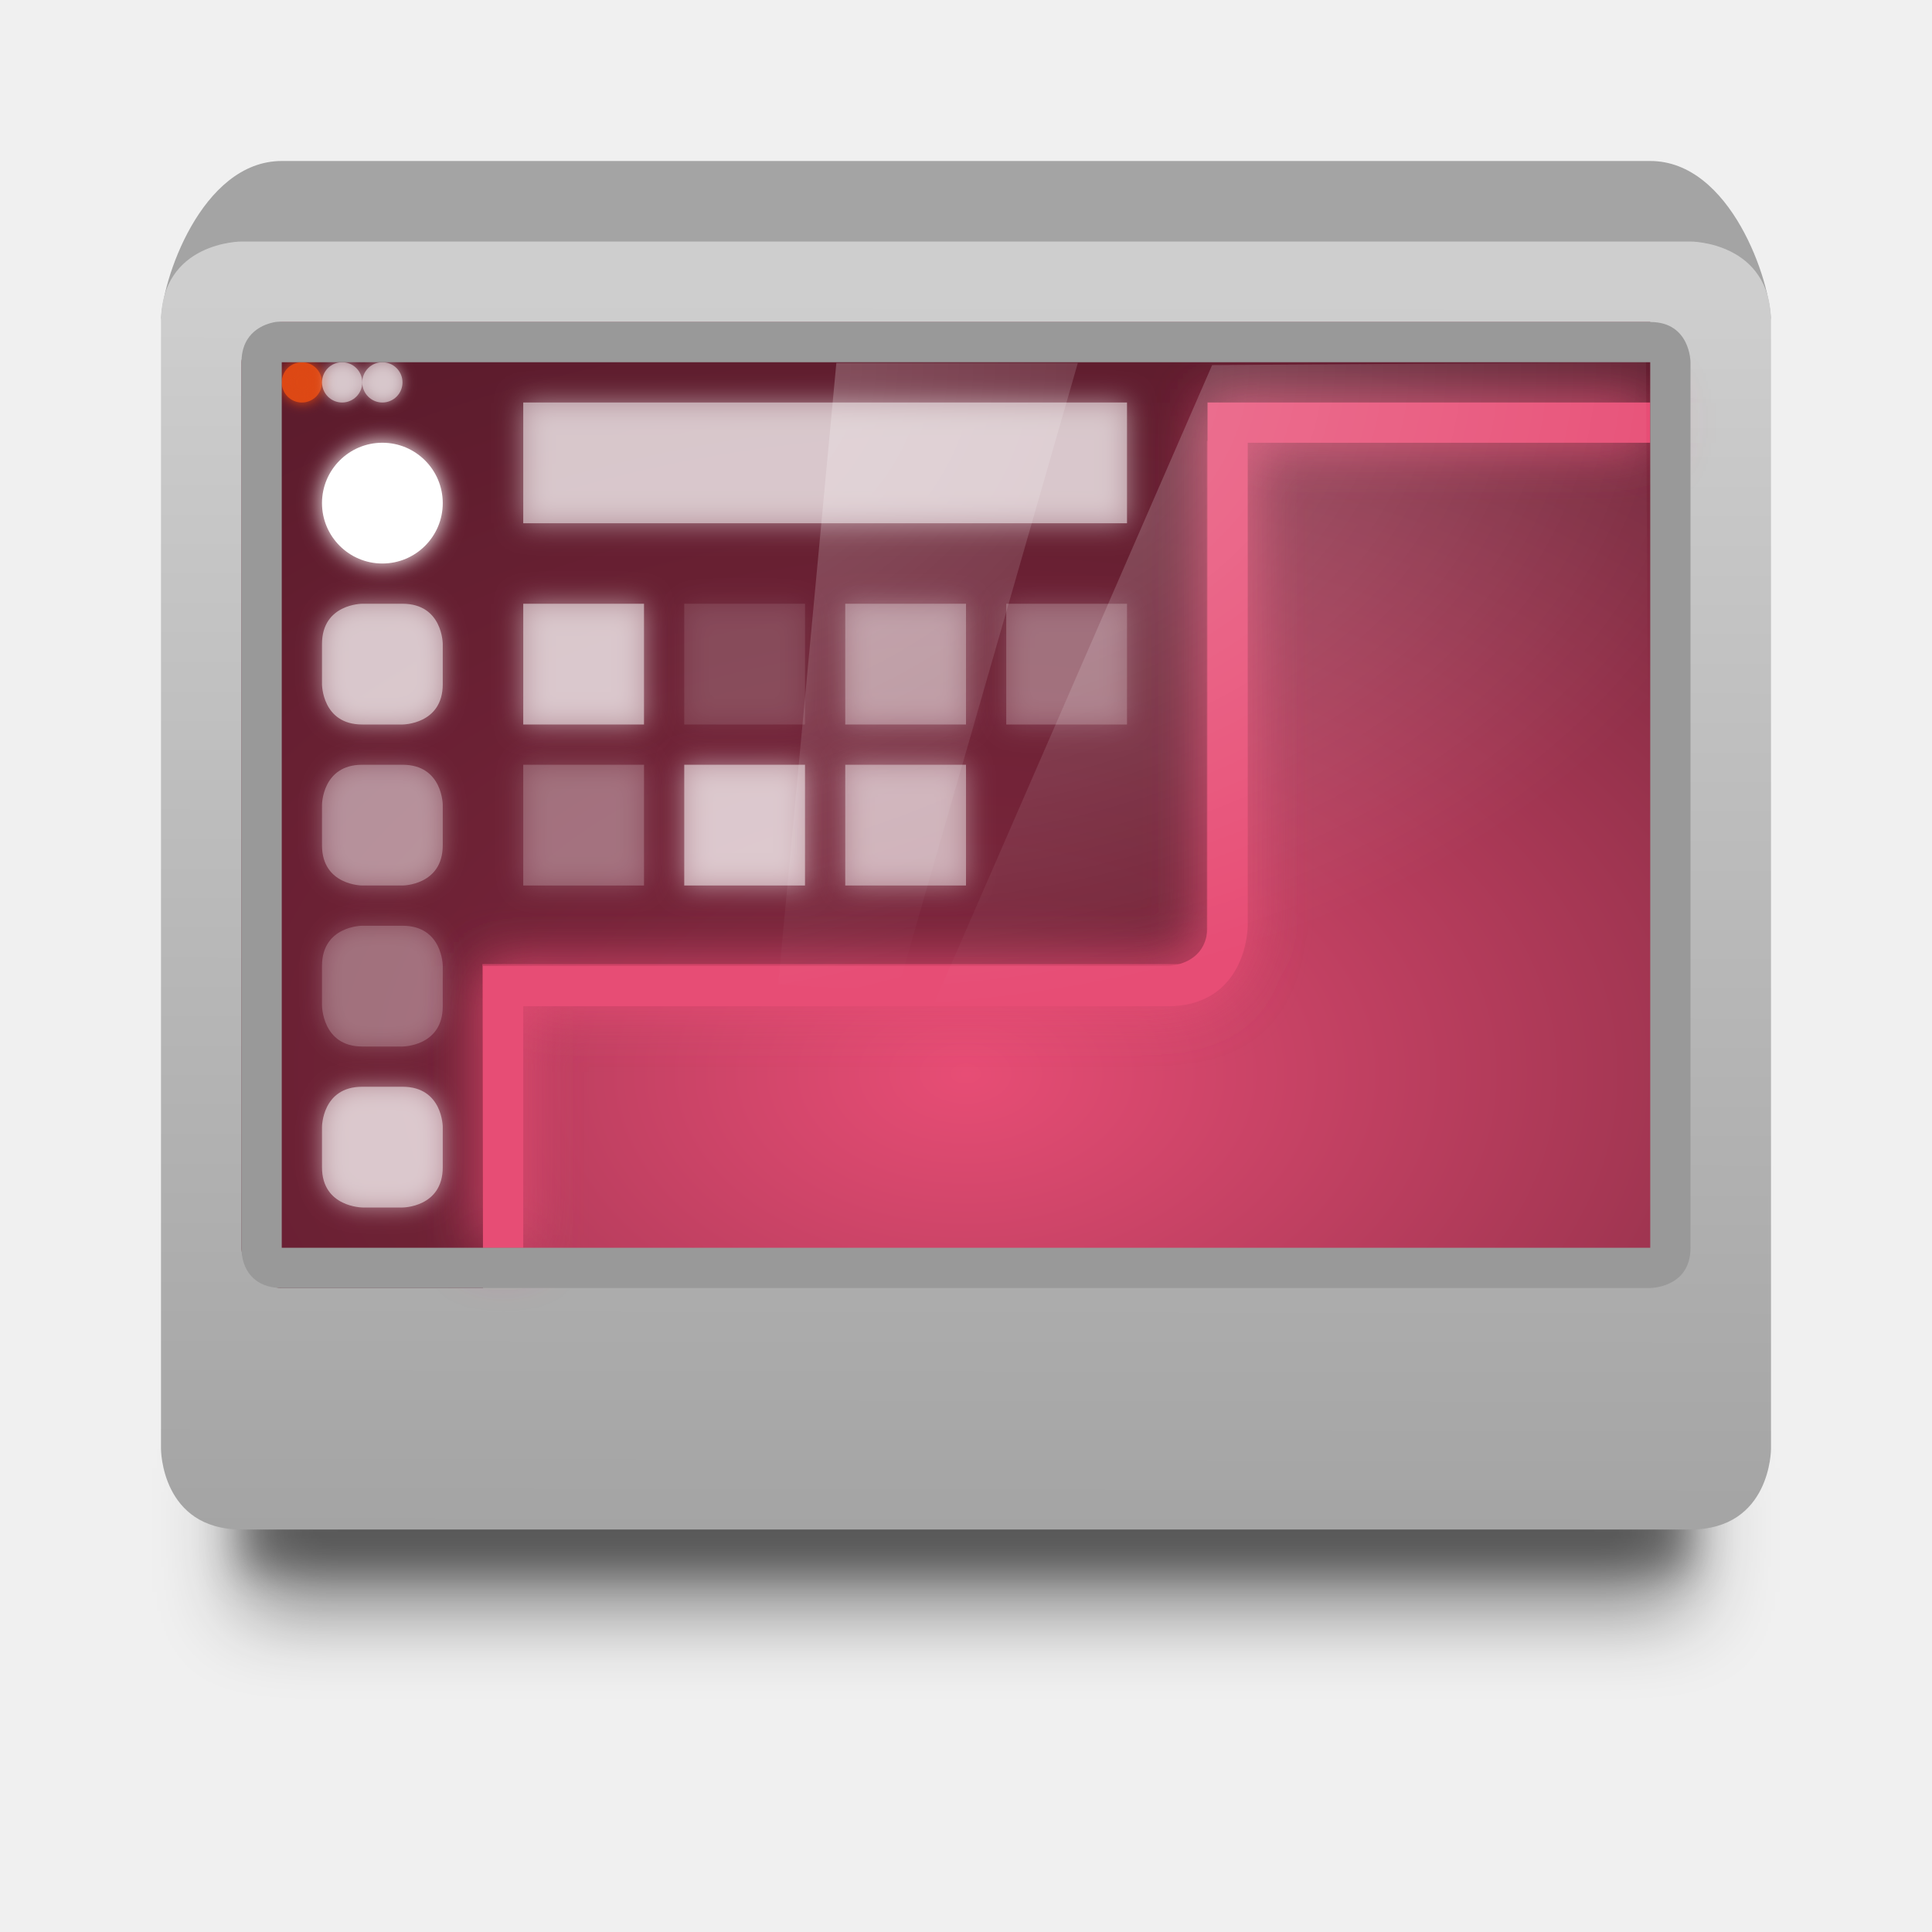
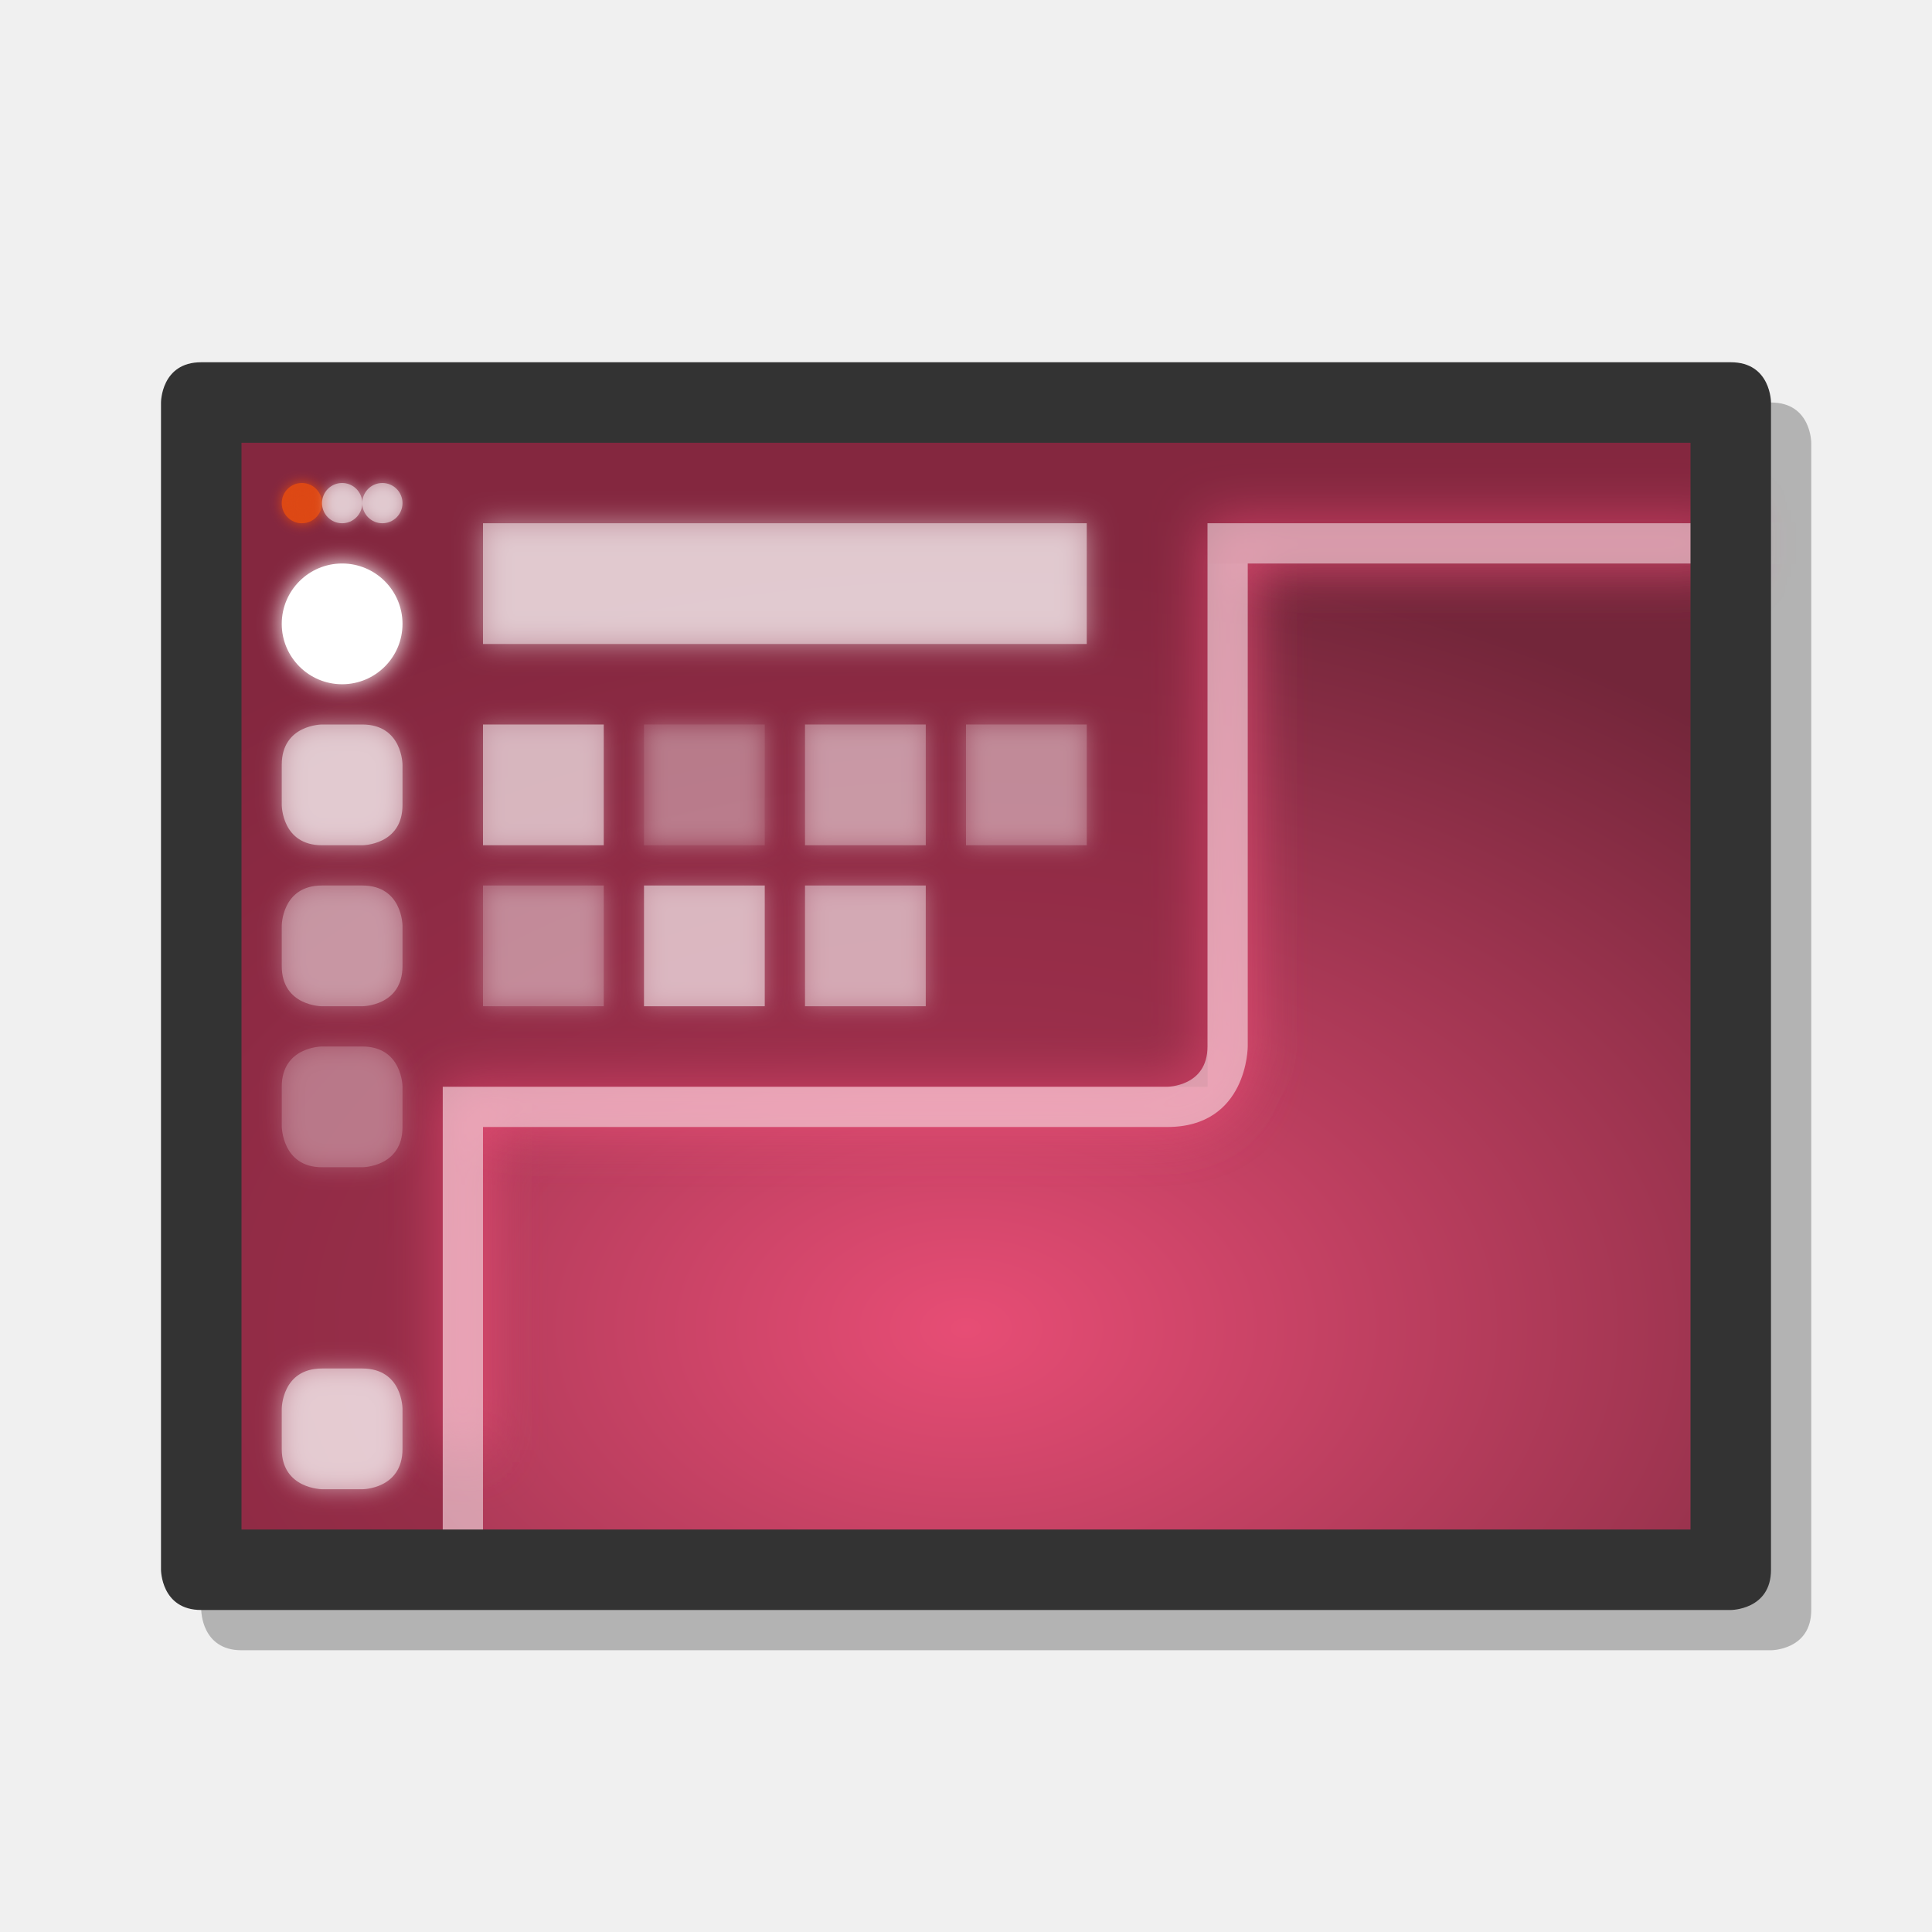
<svg xmlns="http://www.w3.org/2000/svg" xmlns:xlink="http://www.w3.org/1999/xlink" width="48" height="48" id="svg2985" version="1.1">
  <defs id="defs2987">
    <linearGradient id="linearGradient4195">
      <stop id="stop4197" offset="0" style="stop-color:#df5e28;stop-opacity:0.941;" />
      <stop id="stop4199" offset="1" style="stop-color:#1a1716;stop-opacity:0.941" />
    </linearGradient>
    <linearGradient id="linearGradient10954">
      <stop style="stop-color:#909090;stop-opacity:1;" offset="0" id="stop10956" />
      <stop style="stop-color:#cecece;stop-opacity:1" offset="1" id="stop10958" />
    </linearGradient>
    <linearGradient id="linearGradient10938">
      <stop style="stop-color:#dadada;stop-opacity:1" offset="0" id="stop10940" />
      <stop style="stop-color:#f6f6f5;stop-opacity:1" offset="1" id="stop10942" />
    </linearGradient>
    <linearGradient id="linearGradient11438">
      <stop style="stop-color:#babdb6;stop-opacity:1;" offset="0" id="stop11440" />
      <stop style="stop-color:#4a4d46;stop-opacity:1" offset="1" id="stop11442" />
    </linearGradient>
    <linearGradient id="linearGradient10966">
      <stop style="stop-color:#ffffff;stop-opacity:1;" offset="0" id="stop10968" />
      <stop style="stop-color:#f0f0f0;stop-opacity:1" offset="1" id="stop10970" />
    </linearGradient>
    <linearGradient id="linearGradient11473">
-       <stop style="stop-color:#e74d75;stop-opacity:1;" offset="0" id="stop11475" />
-       <stop id="stop5517" offset="1" style="stop-color:#73263a;stop-opacity:1;" />
+       <stop style="stop-color:#3877c4;stop-opacity:1;" offset="0" id="stop11475" />
+       <stop id="stop7562" offset="1" style="stop-color:#1c3b62;stop-opacity:1;" />
    </linearGradient>
    <linearGradient id="linearGradient4788">
      <stop id="stop4790" offset="0" style="stop-color:#ffffff;stop-opacity:1;" />
      <stop id="stop4792" offset="1" style="stop-color:#ffffff;stop-opacity:0;" />
    </linearGradient>
    <radialGradient xlink:href="#linearGradient12771" id="radialGradient12777" cx="144.167" cy="129.174" fx="144.167" fy="129.174" r="97.906" gradientTransform="matrix(1.16579,-0.05054328,0.0329754,0.746793,-28.16094,39.99441)" gradientUnits="userSpaceOnUse" />
    <linearGradient id="linearGradient12771">
      <stop style="stop-color:#ffffff;stop-opacity:1;" offset="0" id="stop12773" />
      <stop style="stop-color:#ffffff;stop-opacity:0;" offset="1" id="stop12775" />
    </linearGradient>
    <radialGradient xlink:href="#linearGradient12771" id="radialGradient3521" cx="144.167" cy="129.174" fx="144.167" fy="129.174" r="97.906" gradientTransform="matrix(1.16579,-0.05054328,0.0329754,0.746793,-28.16094,39.99441)" gradientUnits="userSpaceOnUse" />
    <radialGradient xlink:href="#linearGradient12771" id="radialGradient3529" cx="144.167" cy="129.174" fx="144.167" fy="129.174" r="97.906" gradientTransform="matrix(1.16579,-0.05054328,0.0329754,0.746793,-28.16094,39.99441)" gradientUnits="userSpaceOnUse" />
    <radialGradient xlink:href="#linearGradient12771" id="radialGradient3537" cx="144.167" cy="129.174" fx="144.167" fy="129.174" r="97.906" gradientTransform="matrix(1.16579,-0.05054328,0.0329754,0.746793,-28.16094,39.99441)" gradientUnits="userSpaceOnUse" />
    <radialGradient xlink:href="#linearGradient12771" id="radialGradient3545" cx="144.167" cy="129.174" fx="144.167" fy="129.174" r="97.906" gradientTransform="matrix(1.16579,-0.05054328,0.0329754,0.746793,-28.16094,39.99441)" gradientUnits="userSpaceOnUse" />
    <radialGradient xlink:href="#linearGradient12771" id="radialGradient3553" cx="144.167" cy="129.174" fx="144.167" fy="129.174" r="97.906" gradientTransform="matrix(1.16579,-0.05054328,0.0329754,0.746793,-28.16094,39.99441)" gradientUnits="userSpaceOnUse" />
    <radialGradient xlink:href="#linearGradient12771" id="radialGradient3561" cx="144.167" cy="129.174" fx="144.167" fy="129.174" r="97.906" gradientTransform="matrix(1.16579,-0.05054328,0.0329754,0.746793,-28.16094,39.99441)" gradientUnits="userSpaceOnUse" />
    <radialGradient xlink:href="#linearGradient12771" id="radialGradient3569" cx="144.167" cy="129.174" fx="144.167" fy="129.174" r="97.906" gradientTransform="matrix(1.16579,-0.05054328,0.0329754,0.746793,-28.16094,39.99441)" gradientUnits="userSpaceOnUse" />
    <radialGradient xlink:href="#linearGradient12771" id="radialGradient3577" cx="144.167" cy="129.174" fx="144.167" fy="129.174" r="97.906" gradientTransform="matrix(1.16579,-0.05054328,0.0329754,0.746793,-28.16094,39.99441)" gradientUnits="userSpaceOnUse" />
    <radialGradient xlink:href="#linearGradient12771" id="radialGradient3585" cx="144.167" cy="129.174" fx="144.167" fy="129.174" r="97.906" gradientTransform="matrix(1.16579,-0.05054328,0.0329754,0.746793,-28.16094,39.99441)" gradientUnits="userSpaceOnUse" />
    <radialGradient xlink:href="#linearGradient12771" id="radialGradient3593" cx="144.167" cy="129.174" fx="144.167" fy="129.174" r="97.906" gradientTransform="matrix(1.16579,-0.05054328,0.0329754,0.746793,-28.16094,39.99441)" gradientUnits="userSpaceOnUse" />
    <radialGradient xlink:href="#linearGradient12771" id="radialGradient3601" cx="144.167" cy="129.174" fx="144.167" fy="129.174" r="97.906" gradientTransform="matrix(1.16579,-0.05054328,0.0329754,0.746793,-28.16094,39.99441)" gradientUnits="userSpaceOnUse" />
    <radialGradient r="97.906" fy="129.174" fx="144.167" cy="129.174" cx="144.167" gradientTransform="matrix(1.16579,-0.05054328,0.0329754,0.746793,-28.16094,39.99441)" gradientUnits="userSpaceOnUse" id="radialGradient3665" xlink:href="#linearGradient12771" />
    <radialGradient xlink:href="#linearGradient10966" id="radialGradient3348" gradientUnits="userSpaceOnUse" gradientTransform="matrix(0.1709132,2.3948575e-4,-1.885288e-4,0.1345469,-0.8241495,18.42583)" cx="149.565" cy="258.761" fx="149.565" fy="258.761" r="116.231" />
    <linearGradient xlink:href="#linearGradient10938" id="linearGradient3355" gradientUnits="userSpaceOnUse" gradientTransform="matrix(0.1760192,0,0,0.1798063,-1.587065,12.33736)" x1="134.833" y1="68.529" x2="171.903" y2="206.876" />
    <linearGradient xlink:href="#linearGradient11438" id="linearGradient3357" gradientUnits="userSpaceOnUse" x1="184.951" y1="149.21" x2="185.071" y2="236.397" gradientTransform="matrix(0.1798054,0,0,0.1798054,-0.6386018,10.85333)" />
    <radialGradient xlink:href="#linearGradient12771" id="radialGradient3387" gradientUnits="userSpaceOnUse" gradientTransform="matrix(1.16579,-0.05054328,0.0329754,0.746793,-28.16094,39.99441)" cx="144.167" cy="129.174" fx="144.167" fy="129.174" r="97.906" />
    <radialGradient xlink:href="#linearGradient4788" id="radialGradient3404" gradientUnits="userSpaceOnUse" gradientTransform="matrix(-1.824376,0.00876531,-0.00620867,-1.307801,609.5291,98.0673)" cx="326.021" cy="58" fx="326.021" fy="58" r="12.5" />
    <radialGradient xlink:href="#linearGradient4788" id="radialGradient3407" gradientUnits="userSpaceOnUse" gradientTransform="matrix(-1.888202,0.00857771,-0.00642588,-1.279811,636.8603,96.52335)" cx="326.021" cy="58" fx="326.021" fy="58" r="12.5" />
    <radialGradient xlink:href="#linearGradient11473" id="radialGradient4014" gradientUnits="userSpaceOnUse" gradientTransform="matrix(0.2708409,0,0,0.1777665,-16.45829,8.840227)" cx="149.565" cy="190.137" fx="149.565" fy="190.137" r="108.515" />
+     <radialGradient xlink:href="#linearGradient11473" id="radialGradient4017" gradientUnits="userSpaceOnUse" gradientTransform="matrix(0.2785812,3.9175803e-4,-2.5360296e-4,0.1816378,-17.6272,7.97491)" cx="149.565" cy="190.137" fx="149.565" fy="190.137" r="108.515" />
    <linearGradient xlink:href="#linearGradient10954" id="linearGradient4020" gradientUnits="userSpaceOnUse" gradientTransform="matrix(0.1696838,2.3939518e-4,-2.3776336e-4,0.1708486,-1.344677,13.52782)" x1="141.315" y1="237.286" x2="141.315" y2="57.029" />
    <radialGradient xlink:href="#linearGradient4195-5" id="radialGradient3889" gradientUnits="userSpaceOnUse" gradientTransform="matrix(0.2031251,-0.08812329,0.1236326,0.3357866,-42.38554,-18.85971)" cx="189.702" cy="230.104" fx="189.702" fy="230.104" r="108.515" />
    <linearGradient id="linearGradient4195-5">
      <stop id="stop4197-5" offset="0" style="stop-color:#ff5200;stop-opacity:1;" />
      <stop id="stop4199-9" offset="1" style="stop-color:#1a1716;stop-opacity:0.941" />
    </linearGradient>
-     <filter id="filter3866">
-       <feGaussianBlur stdDeviation="0.688" id="feGaussianBlur3868" />
-     </filter>
-     <filter color-interpolation-filters="sRGB" id="filter4015" x="-0.36" width="1.72" y="-0.36" height="1.72">
-       <feGaussianBlur stdDeviation="0.75" id="feGaussianBlur4017" />
-     </filter>
-     <filter color-interpolation-filters="sRGB" id="filter4025" x="-0.36" width="1.72" y="-0.36" height="1.72">
-       <feGaussianBlur stdDeviation="0.75" id="feGaussianBlur4027" />
-     </filter>
-     <filter color-interpolation-filters="sRGB" id="filter4035" x="-0.36" width="1.72" y="-0.36" height="1.72">
-       <feGaussianBlur stdDeviation="0.75" id="feGaussianBlur4037" />
-     </filter>
-     <filter id="filter4054" x="-0.27" width="1.54" y="-0.27" height="1.54">
-       <feGaussianBlur stdDeviation="0.338" id="feGaussianBlur4056" />
-     </filter>
-     <filter id="filter4058" x="-0.27" width="1.54" y="-0.27" height="1.54">
-       <feGaussianBlur stdDeviation="0.338" id="feGaussianBlur4060" />
-     </filter>
-     <filter id="filter4062" x="-0.27" width="1.54" y="-0.27" height="1.54">
-       <feGaussianBlur stdDeviation="0.338" id="feGaussianBlur4064" />
-     </filter>
-     <filter id="filter4066" x="-0.27" width="1.54" y="-0.27" height="1.54">
-       <feGaussianBlur stdDeviation="0.338" id="feGaussianBlur4068" />
-     </filter>
-     <filter id="filter4070" x="-0.27" width="1.54" y="-0.27" height="1.54">
-       <feGaussianBlur stdDeviation="0.338" id="feGaussianBlur4072" />
-     </filter>
-     <filter id="filter4074" x="-0.27" width="1.54" y="-0.27" height="1.54">
-       <feGaussianBlur stdDeviation="0.338" id="feGaussianBlur4076" />
-     </filter>
-     <filter id="filter4078" x="-0.27" width="1.54" y="-0.27" height="1.54">
-       <feGaussianBlur stdDeviation="0.338" id="feGaussianBlur4080" />
-     </filter>
-     <filter id="filter4082" x="-0.054" width="1.108" y="-0.27" height="1.54">
-       <feGaussianBlur stdDeviation="0.338" id="feGaussianBlur4084" />
-     </filter>
-     <filter id="filter4096" x="-0.22" width="1.44" y="-0.22" height="1.44">
-       <feGaussianBlur stdDeviation="0.183" id="feGaussianBlur4098" />
-     </filter>
-     <filter id="filter4100" x="-0.22" width="1.44" y="-0.22" height="1.44">
-       <feGaussianBlur stdDeviation="0.275" id="feGaussianBlur4102" />
-     </filter>
-     <filter id="filter4104" x="-0.22" width="1.44" y="-0.22" height="1.44">
-       <feGaussianBlur stdDeviation="0.275" id="feGaussianBlur4106" />
-     </filter>
-     <filter id="filter4108" x="-0.22" width="1.44" y="-0.22" height="1.44">
-       <feGaussianBlur stdDeviation="0.275" id="feGaussianBlur4110" />
-     </filter>
-     <filter id="filter4112" x="-0.22" width="1.44" y="-0.22" height="1.44">
-       <feGaussianBlur stdDeviation="0.275" id="feGaussianBlur4114" />
-     </filter>
-     <filter color-interpolation-filters="sRGB" id="filter6306" x="-0.067" width="1.133" y="-0.6" height="2.2">
-       <feGaussianBlur stdDeviation="1" id="feGaussianBlur6308" />
-     </filter>
-     <filter color-interpolation-filters="sRGB" id="filter6294" x="-0.032" width="1.063" y="-0.57" height="2.14">
-       <feGaussianBlur stdDeviation="0.475" id="feGaussianBlur6296" />
-     </filter>
-     <linearGradient xlink:href="#linearGradient10954-4" id="linearGradient4020-4" gradientUnits="userSpaceOnUse" gradientTransform="matrix(0.1696838,2.3939518e-4,-2.3776336e-4,0.1708486,-1.344677,13.52782)" x1="141.315" y1="237.286" x2="141.315" y2="57.029" />
+     <radialGradient r="108.515" fy="230.104" fx="189.702" cy="230.104" cx="189.702" gradientTransform="matrix(0.2031251,-0.08812329,0.1236326,0.3357866,-42.94693,-18.04641)" gradientUnits="userSpaceOnUse" id="radialGradient3099" xlink:href="#linearGradient4195-5" />
+     <linearGradient xlink:href="#linearGradient10954-4" id="linearGradient4020-4" gradientUnits="userSpaceOnUse" gradientTransform="matrix(0.1696838,2.3939518e-4,-2.3776336e-4,0.1708486,-4.944677,-6.472182)" x1="141.315" y1="237.286" x2="141.315" y2="57.029" />
    <linearGradient id="linearGradient10954-4">
      <stop style="stop-color:#a4a4a4;stop-opacity:1;" offset="0" id="stop10956-8" />
      <stop style="stop-color:#cecece;stop-opacity:1" offset="1" id="stop10958-8" />
    </linearGradient>
+     <linearGradient xlink:href="#linearGradient10954-4" id="linearGradient6521" gradientUnits="userSpaceOnUse" gradientTransform="matrix(0.1696838,2.3939518e-4,-2.3776336e-4,0.1708486,-1.344678,13.52782)" x1="141.315" y1="237.286" x2="141.315" y2="57.029" />
+     <radialGradient xlink:href="#linearGradient11473" id="radialGradient3843" gradientUnits="userSpaceOnUse" gradientTransform="matrix(0.2708409,0,0,0.1777665,-16.10474,8.839727)" cx="149.565" cy="190.137" fx="149.565" fy="190.137" r="108.515" />
+     <radialGradient xlink:href="#linearGradient11473" id="radialGradient3848" gradientUnits="userSpaceOnUse" gradientTransform="matrix(0.2708409,0,0,0.1777665,-16.45829,8.840227)" cx="149.565" cy="190.137" fx="149.565" fy="190.137" r="108.515" />
+     <radialGradient xlink:href="#linearGradient11473" id="radialGradient3865" gradientUnits="userSpaceOnUse" gradientTransform="matrix(0.2708409,0,0,0.1777665,-16.45829,8.840227)" cx="149.565" cy="190.137" fx="149.565" fy="190.137" r="108.515" />
+     <radialGradient xlink:href="#linearGradient11473" id="radialGradient3910" gradientUnits="userSpaceOnUse" gradientTransform="matrix(0.2708409,0,0,0.1777665,-16.45275,12.84022)" cx="149.565" cy="190.137" fx="149.565" fy="190.137" r="108.515" />
+     <radialGradient xlink:href="#linearGradient11473-9" id="radialGradient4014-8" gradientUnits="userSpaceOnUse" gradientTransform="matrix(0.2708409,0,0,0.1777665,-16.45829,8.840227)" cx="149.565" cy="190.137" fx="149.565" fy="190.137" r="108.515" />
+     <linearGradient id="linearGradient11473-9">
+       <stop style="stop-color:#a026c4;stop-opacity:1;" offset="0" id="stop11475-1" />
+       <stop id="stop8072" offset="1" style="stop-color:#501362;stop-opacity:1;" />
+     </linearGradient>
+     <linearGradient id="linearGradient4195-0">
+       <stop id="stop4197-7" offset="0" style="stop-color:#ff7400;stop-opacity:1;" />
+       <stop style="stop-color:#7f3a00;stop-opacity:1;" offset="1" id="stop3847" />
+     </linearGradient>
+     <filter color-interpolation-filters="sRGB" id="filter4112" x="-0.22" width="1.44" y="-0.22" height="1.44">
+       <feGaussianBlur stdDeviation="0.275" id="feGaussianBlur4114" />
+     </filter>
+     <filter color-interpolation-filters="sRGB" id="filter4108" x="-0.22" width="1.44" y="-0.22" height="1.44">
+       <feGaussianBlur stdDeviation="0.275" id="feGaussianBlur4110" />
+     </filter>
+     <filter color-interpolation-filters="sRGB" id="filter4104" x="-0.22" width="1.44" y="-0.22" height="1.44">
+       <feGaussianBlur stdDeviation="0.275" id="feGaussianBlur4106" />
+     </filter>
+     <filter color-interpolation-filters="sRGB" id="filter4100" x="-0.22" width="1.44" y="-0.22" height="1.44">
+       <feGaussianBlur stdDeviation="0.275" id="feGaussianBlur4102" />
+     </filter>
+     <filter color-interpolation-filters="sRGB" id="filter4096" x="-0.22" width="1.44" y="-0.22" height="1.44">
+       <feGaussianBlur stdDeviation="0.183" id="feGaussianBlur4098" />
+     </filter>
+     <filter color-interpolation-filters="sRGB" id="filter4082" x="-0.054" width="1.108" y="-0.27" height="1.54">
+       <feGaussianBlur stdDeviation="0.338" id="feGaussianBlur4084" />
+     </filter>
+     <filter color-interpolation-filters="sRGB" id="filter4025-0" x="-0.36" width="1.72" y="-0.36" height="1.72">
+       <feGaussianBlur stdDeviation="0.75" id="feGaussianBlur4027-9" />
+     </filter>
+     <filter color-interpolation-filters="sRGB" id="filter4035-9" x="-0.36" width="1.72" y="-0.36" height="1.72">
+       <feGaussianBlur stdDeviation="0.75" id="feGaussianBlur4037-0" />
+     </filter>
+     <filter color-interpolation-filters="sRGB" id="filter4015-3" x="-0.36" width="1.72" y="-0.36" height="1.72">
+       <feGaussianBlur stdDeviation="0.75" id="feGaussianBlur4017-6" />
+     </filter>
+     <radialGradient xlink:href="#linearGradient11473-1" id="radialGradient4014-6" gradientUnits="userSpaceOnUse" gradientTransform="matrix(0.2708409,0,0,0.1777665,-16.45829,8.840227)" cx="149.565" cy="190.137" fx="149.565" fy="190.137" r="108.515" />
+     <linearGradient id="linearGradient11473-1">
+       <stop style="stop-color:#e74d75;stop-opacity:1;" offset="0" id="stop11475-16" />
+       <stop id="stop5517" offset="1" style="stop-color:#73263a;stop-opacity:1;" />
+     </linearGradient>
+     <radialGradient r="108.515" fy="207.488" fx="149.292" cy="207.488" cx="149.292" gradientTransform="matrix(0.2708409,0,0,0.1777665,-16.36514,13.08163)" gradientUnits="userSpaceOnUse" id="radialGradient3218" xlink:href="#linearGradient11473-1" />
+     <filter id="filter4050" x="-0.22" width="1.44" y="-0.22" height="1.44">
+       <feGaussianBlur stdDeviation="0.275" id="feGaussianBlur4052" />
+     </filter>
+     <filter id="filter4055" x="-0.22" width="1.44" y="-0.22" height="1.44">
+       <feGaussianBlur stdDeviation="0.275" id="feGaussianBlur4057" />
+     </filter>
+     <filter id="filter4059" x="-0.22" width="1.44" y="-0.22" height="1.44">
+       <feGaussianBlur stdDeviation="0.275" id="feGaussianBlur4061" />
+     </filter>
+     <filter id="filter4063" x="-0.22" width="1.44" y="-0.22" height="1.44">
+       <feGaussianBlur stdDeviation="0.275" id="feGaussianBlur4065" />
+     </filter>
+     <filter id="filter4067" x="-0.22" width="1.44" y="-0.22" height="1.44">
+       <feGaussianBlur stdDeviation="0.275" id="feGaussianBlur4069" />
+     </filter>
+     <filter id="filter4071" x="-0.22" width="1.44" y="-0.22" height="1.44">
+       <feGaussianBlur stdDeviation="0.275" id="feGaussianBlur4073" />
+     </filter>
+     <filter id="filter4075" x="-0.22" width="1.44" y="-0.22" height="1.44">
+       <feGaussianBlur stdDeviation="0.275" id="feGaussianBlur4077" />
+     </filter>
+     <filter id="filter4081">
+       <feGaussianBlur stdDeviation="0.675" id="feGaussianBlur4083" />
+     </filter>
+     <radialGradient xlink:href="#linearGradient11473-1" id="radialGradient3476" gradientUnits="userSpaceOnUse" gradientTransform="matrix(0.2708409,0,0,0.1777665,-16.36514,13.08163)" cx="149.292" cy="207.488" fx="149.292" fy="207.488" r="108.515" />
+     <radialGradient xlink:href="#linearGradient11473-1" id="radialGradient3517" gradientUnits="userSpaceOnUse" gradientTransform="matrix(0.2708409,0,0,0.1777665,-16.36652,12.08164)" cx="149.292" cy="207.488" fx="149.292" fy="207.488" r="108.515" />
  </defs>
  <g id="layer1" transform="translate(0,-16)">
-     <rect ry="0" y="52" x="6" height="4" width="36" id="rect6310" style="opacity:0.45;fill:#000000;fill-opacity:1;fill-rule:nonzero;stroke:none;filter:url(#filter6306)" />
-     <rect ry="1" rx="0" y="53" x="6" height="2" width="36" id="rect6312" style="opacity:0.35;fill:#000000;fill-opacity:1;fill-rule:nonzero;stroke:none;filter:url(#filter6294)" />
-     <path style="fill:#a4a4a4;fill-opacity:1;stroke:none;display:inline;enable-background:new" d="m 41,20 c 2,0 3,3 3,4 0,-0.554 -1,-1 -1,-1 l -38,0 c 0,0 -1,0.446 -1,1 0,-1 1,-4 3,-4 z" id="path6314" />
-     <path id="path6316" d="m 6,22 c 0,0 -2,0 -2,2 l 0,28 c 0,0 0,2 2,2 l 36,0 c 2,0 2,-2 2,-2 l 0,-28 c 0,-2 -2,-2 -2,-2 z" style="color:#000000;fill:url(#linearGradient4020-4);fill-opacity:1;fill-rule:nonzero;stroke:none;stroke-width:2;marker:none;visibility:visible;display:inline;overflow:visible;enable-background:accumulate" />
-     <rect transform="matrix(0.999999,0.00141561,-0.00138697,0.999999,0,0)" ry="0.877" rx="0.872" y="24.489" x="6.565" height="22.953" width="34.971" id="rect10538" style="color:#000000;fill:url(#radialGradient4014);fill-opacity:1;fill-rule:nonzero;stroke:none;stroke-width:2;marker:none;visibility:visible;display:inline;overflow:visible;enable-background:accumulate" />
-     <path style="opacity:0.5;fill:#c4385c;fill-opacity:1;stroke:none" d="m 7,24 c -0.483,0 -1.013,0.762 -1,1 L 6,47 c 4.7e-6,0.477 0.517,1 1,1 L 9,48 12,48 12,40 30,40 30,26 41,26 41,24 9,24 z" id="rect3064" />
-     <path style="opacity:0.4;fill:#000000;fill-opacity:1;stroke:none" d="m 7,24 c -0.483,10e-7 -1.013,0.762 -1,1 l 0,22 c 0,0.477 0.517,1 1,1 L 12,48 l 0,0 -0.016,-8.047 18,0 0,-13 L 41,27 41,24 10,24 z" id="path3849" />
-     <path transform="translate(0,16)" id="path3864" d="m 30,10 0,13 c 0,1 -1,1 -1,1 l -17,0 0,1 0,6 1,0 0,-6 16,0 c 2,0 2,-2 2,-2 l 0,-12 10,0 0,-1 z" style="fill:#e74d75;fill-opacity:1;stroke:none;filter:url(#filter3866)" />
-     <path style="fill:#e74d75;fill-opacity:1;stroke:none" d="m 30,10 0,13 c 0,1 -1,1 -1,1 l -17,0 0,1 0,6 1,0 0,-6 16,0 c 2,0 2,-2 2,-2 l 0,-12 10,0 0,-1 z" id="path3059" transform="translate(0,16)" />
-     <rect style="fill:none;fill-opacity:1;stroke:none" id="rect4189" width="16.705" height="23.776" x="6.718" y="7.253" rx="0.872" ry="0.877" transform="translate(0,16)" />
-     <rect y="35" x="-20" height="3" width="3" id="rect4014" style="opacity:0.5;fill:#ffffff;fill-opacity:1;stroke:none" transform="scale(-1,1)" />
-     <rect y="31" x="13" height="3" width="3" id="rect3998" style="opacity:0.5;fill:#ffffff;fill-opacity:1;stroke:none" />
-     <rect y="35" x="-16" height="3" width="3" id="rect4016" style="opacity:0.2;fill:#ffffff;fill-opacity:1;stroke:none" transform="scale(-1,1)" />
-     <rect y="31" x="17" height="3" width="3" id="rect4002" style="opacity:0.1;fill:#ffffff;fill-opacity:1;stroke:none" />
-     <rect y="31" x="-28" height="3" width="3" id="rect4018" style="opacity:0.2;fill:#ffffff;fill-opacity:1;stroke:none" transform="scale(-1,1)" />
-     <rect y="31" x="21" height="3" width="3" id="rect4006" style="opacity:0.3;fill:#ffffff;fill-opacity:1;stroke:none" />
-     <rect y="35" x="-24" height="3" width="3" id="rect4023" style="opacity:0.4;fill:#ffffff;fill-opacity:1;stroke:none" transform="scale(-1,1)" />
-     <rect style="opacity:0.5;fill:#ffffff;fill-opacity:1;stroke:none" id="rect3954" width="15" height="3" x="13" y="26" />
-     <path style="fill:#ffffff;fill-opacity:1;stroke:none" id="path3956" d="m 5,20 c 0,0.552 -0.448,1 -1,1 -0.552,0 -1,-0.448 -1,-1 0,-0.552 0.448,-1 1,-1 0.552,0 1,0.448 1,1 z" transform="matrix(1.5,0,0,1.5,3.5,-1.5)" />
-     <path transform="matrix(0.2,0,0,0.2,-4,21.4)" d="M 60,20.5 C 60,21.881 58.881,23 57.5,23 56.119,23 55,21.881 55,20.5 55,19.119 56.119,18 57.5,18 c 1.381,0 2.5,1.119 2.5,2.5 z" id="path3979" style="fill:#dd4814;fill-opacity:1;stroke:none" />
-     <path style="fill:#ffffff;fill-opacity:1;stroke:none;filter:url(#filter4015);opacity:0.5" id="path4009" d="M 60,20.5 C 60,21.881 58.881,23 57.5,23 56.119,23 55,21.881 55,20.5 55,19.119 56.119,18 57.5,18 c 1.381,0 2.5,1.119 2.5,2.5 z" transform="matrix(0.2,0,0,0.2,-2.988738,21.4)" />
-     <path style="fill:#dd4814;fill-opacity:1;stroke:none;filter:url(#filter4035)" id="path4029" d="M 60,20.5 C 60,21.881 58.881,23 57.5,23 56.119,23 55,21.881 55,20.5 55,19.119 56.119,18 57.5,18 c 1.381,0 2.5,1.119 2.5,2.5 z" transform="matrix(0.2,0,0,0.2,-3.988738,21.4)" />
-     <path transform="matrix(0.2,0,0,0.2,-3,21.4)" d="M 60,20.5 C 60,21.881 58.881,23 57.5,23 56.119,23 55,21.881 55,20.5 55,19.119 56.119,18 57.5,18 c 1.381,0 2.5,1.119 2.5,2.5 z" id="path4005" style="fill:#ffffff;fill-opacity:1;stroke:none;opacity:0.5" />
-     <path transform="matrix(0.2,0,0,0.2,-1.988738,21.4)" d="M 60,20.5 C 60,21.881 58.881,23 57.5,23 56.119,23 55,21.881 55,20.5 55,19.119 56.119,18 57.5,18 c 1.381,0 2.5,1.119 2.5,2.5 z" id="path4019" style="fill:#ffffff;fill-opacity:1;stroke:none;filter:url(#filter4025);opacity:0.5" />
-     <path style="fill:#ffffff;fill-opacity:1;stroke:none;opacity:0.5" id="path4007" d="M 60,20.5 C 60,21.881 58.881,23 57.5,23 56.119,23 55,21.881 55,20.5 55,19.119 56.119,18 57.5,18 c 1.381,0 2.5,1.119 2.5,2.5 z" transform="matrix(0.2,0,0,0.2,-2,21.4)" />
-     <path style="opacity:0.5;fill:#ffffff;fill-opacity:1;stroke:none" d="m 8,32 c 0,-1 1,-1 1,-1 l 1,0 c 1,0 1,1 1,1 l 0,1 c 0,1 -1,1 -1,1 L 9,34 C 8,34 8,33 8,33 z" id="rect3922" />
-     <path style="opacity:0.3;fill:#ffffff;fill-opacity:1;stroke:none" d="m 9,35 1,0 c 1,0 1,1 1,1 l 0,1 c 0,1 -1,1 -1,1 l -1,0 c 0,0 -1,0 -1,-1 l 0,-1 c 0,0 0,-1 1,-1 z" id="rect3924" />
-     <path style="opacity:0.2;fill:#ffffff;fill-opacity:1;stroke:none" d="m 8,40 c 0,-1 1,-1 1,-1 l 1,0 c 1,0 1,1 1,1 l 0,1 c 0,1 -1,1 -1,1 L 9,42 C 8,42 8,40.975 8,40.975 z" id="rect3926" />
-     <path style="opacity:0.5;fill:#ffffff;fill-opacity:1;stroke:none" d="m 9,43 1,0 c 1,0 1,1 1,1 l 0,1 c 0,1 -1,1 -1,1 L 9.016,46 C 9.016,46 8,46 8,45 l 0,-1 c 0,0 0,-1 1,-1 z" id="rect3928" />
-     <path style="opacity:0.3;fill:url(#radialGradient3407);fill-opacity:1;stroke:none;display:inline;enable-background:new" d="M 30.115,25.071 40.895,25 41,45.909 21,46 z" id="path10590" />
-     <rect transform="scale(-1,1)" style="opacity:0.5;fill:#ffffff;fill-opacity:1;stroke:none;filter:url(#filter4054)" id="rect3237" width="3" height="3" x="-20" y="35" />
-     <rect style="opacity:0.5;fill:#ffffff;fill-opacity:1;stroke:none;filter:url(#filter4058)" id="rect3239" width="3" height="3" x="13" y="31" />
-     <rect transform="scale(-1,1)" style="opacity:0.2;fill:#ffffff;fill-opacity:1;stroke:none;filter:url(#filter4062)" id="rect3241" width="3" height="3" x="-16" y="35" />
-     <rect style="opacity:0.1;fill:#ffffff;fill-opacity:1;stroke:none;filter:url(#filter4066)" id="rect3243" width="3" height="3" x="17" y="31" />
-     <rect transform="scale(-1,1)" style="opacity:0.2;fill:#ffffff;fill-opacity:1;stroke:none;filter:url(#filter4070)" id="rect3245" width="3" height="3" x="-28" y="31" />
-     <rect style="opacity:0.3;fill:#ffffff;fill-opacity:1;stroke:none;filter:url(#filter4074)" id="rect3247" width="3" height="3" x="21" y="31" />
-     <rect transform="scale(-1,1)" style="opacity:0.4;fill:#ffffff;fill-opacity:1;stroke:none;filter:url(#filter4078)" id="rect3249" width="3" height="3" x="-24" y="35" />
-     <rect y="26" x="13" height="3" width="15" id="rect3251" style="opacity:0.5;fill:#ffffff;fill-opacity:1;stroke:none;filter:url(#filter4082)" />
-     <path transform="matrix(1.5,0,0,1.5,3.5,-1.5)" d="m 5,20 c 0,0.552 -0.448,1 -1,1 -0.552,0 -1,-0.448 -1,-1 0,-0.552 0.448,-1 1,-1 0.552,0 1,0.448 1,1 z" id="path4086" style="fill:#ffffff;fill-opacity:1;stroke:none;filter:url(#filter4096)" />
-     <path id="path4088" d="m 8,32 c 0,-1 1,-1 1,-1 l 1,0 c 1,0 1,1 1,1 l 0,1 c 0,1 -1,1 -1,1 L 9,34 C 8,34 8,33 8,33 z" style="opacity:0.5;fill:#ffffff;fill-opacity:1;stroke:none;filter:url(#filter4100)" />
-     <path id="path4090" d="m 9,35 1,0 c 1,0 1,1 1,1 l 0,1 c 0,1 -1,1 -1,1 l -1,0 c 0,0 -1,0 -1,-1 l 0,-1 c 0,0 0,-1 1,-1 z" style="opacity:0.3;fill:#ffffff;fill-opacity:1;stroke:none;filter:url(#filter4104)" />
-     <path id="path4092" d="m 8,40 c 0,-1 1,-1 1,-1 l 1,0 c 1,0 1,1 1,1 l 0,1 c 0,1 -1,1 -1,1 L 9,42 C 8,42 8,40.975 8,40.975 z" style="opacity:0.2;fill:#ffffff;fill-opacity:1;stroke:none;filter:url(#filter4108)" />
-     <path id="path4094" d="m 9,43 1,0 c 1,0 1,1 1,1 l 0,1 c 0,1 -1,1 -1,1 L 9.016,46 C 9.016,46 8,46 8,45 l 0,-1 c 0,0 0,-1 1,-1 z" style="opacity:0.5;fill:#ffffff;fill-opacity:1;stroke:none;filter:url(#filter4112)" />
-     <path id="path10592" d="m 20.779,25.016 6,0 -4.486,15.605 -2.96,-0.161 z" style="opacity:0.3;fill:url(#radialGradient3404);fill-opacity:1;stroke:none;display:inline;enable-background:new" />
-     <path id="path6318" d="m 6.844,24 c -0.281,0.047 -0.844,0.25 -0.844,1 l 0,22 c -7.77e-4,0.556 0.324,0.999 1,1 l 34,0 c 0,0 1,0 1,-1 l 0,-22 c 0,0 0,-1 -1,-1 l -34,0 c 0,0 -0.062,-0.016 -0.156,0 z m 0.156,1 34,0 0,22 -34,0 0,-22 z" style="color:#000000;fill:#999999;fill-opacity:1;fill-rule:nonzero;stroke:none;stroke-width:2;marker:none;visibility:visible;display:inline;overflow:visible;enable-background:accumulate" />
+     <path id="path4016" d="m 6,26 c -1,0 -1,1 -1,1 l 0,29 c 0,0 0,1 1,1 l 38,0 c 0,0 1,0 1,-1 l 0,-29 c 0,0 0,-1 -1,-1 z m 37,2 0,27 -36,0 0,-27 z" style="color:#000000;fill:#b3b3b3;fill-opacity:1;fill-rule:nonzero;stroke:none;stroke-width:10.116;marker:none;visibility:visible;display:inline;overflow:visible;enable-background:new" />
+     <rect transform="matrix(0.999999,0.00141561,-0.00138697,0.999999,0,0)" ry="0.877" rx="0.872" y="25.993" x="5.036" height="28.946" width="38.04" id="rect10538" style="color:#000000;fill:url(#radialGradient3517);fill-opacity:1;fill-rule:nonzero;stroke:none;stroke-width:2;marker:none;visibility:visible;display:inline;overflow:visible;enable-background:accumulate" />
+     <path style="opacity:0.4;fill:#000000;fill-opacity:1;stroke:none" d="m 5,55 6,0 0,-12 19,0 0,-13 13,0 0,-4 -38,0 z" id="path3849" />
+     <path id="path4079" d="m 30,29 0,13 c 0,1 -1,1 -1,1 l -18,0 0,1 0,8 1,0 0,-8 17,0 c 2,0 2,-2 2,-2 l 0,-12 12,0 0,-1 z" style="fill:#e74d75;fill-opacity:1;stroke:none;filter:url(#filter4081)" />
+     <path style="opacity:0.5;fill:#c4385c;fill-opacity:1;stroke:none" d="m 5,55 6,0 0,-12 19,0 0,-13 13,0 0,-4 -38,0 z" id="rect3064" />
+     <path style="opacity:0.5;fill:#ffffff;fill-opacity:1;stroke:none" d="m 30,29 0,13 c 0,1 -1,1 -1,1 l -18,0 0,1 0,11 1,0 0,-11 17,0 c 2,0 2,-2 2,-2 l 0,-12 12,0 0,-1 z" id="path3059" />
+     <rect style="fill:none;stroke:none" id="rect4189" width="16.705" height="23.776" x="6.805" y="26.495" rx="0.872" ry="0.877" />
+     <rect y="38" x="-19" height="3" width="3" id="rect4014" style="opacity:0.5;fill:#ffffff;fill-opacity:1;stroke:none" transform="scale(-1,1)" />
+     <rect y="34" x="12" height="3" width="3" id="rect3998" style="opacity:0.5;fill:#ffffff;fill-opacity:1;stroke:none" />
+     <rect y="38" x="-15" height="3" width="3" id="rect4016" style="opacity:0.2;fill:#ffffff;fill-opacity:1;stroke:none" transform="scale(-1,1)" />
+     <rect y="34" x="16" height="3" width="3" id="rect4002" style="opacity:0.1;fill:#ffffff;fill-opacity:1;stroke:none" />
+     <rect y="34" x="-27" height="3" width="3" id="rect4018" style="opacity:0.2;fill:#ffffff;fill-opacity:1;stroke:none" transform="scale(-1,1)" />
+     <rect y="34" x="20" height="3" width="3" id="rect4006" style="opacity:0.3;fill:#ffffff;fill-opacity:1;stroke:none" />
+     <rect y="38" x="-23" height="3" width="3" id="rect4023" style="opacity:0.4;fill:#ffffff;fill-opacity:1;stroke:none" transform="scale(-1,1)" />
+     <rect style="opacity:0.5;fill:#ffffff;fill-opacity:1;stroke:none" id="rect3954" width="15" height="3" x="12" y="29" />
+     <path style="fill:#ffffff;fill-opacity:1;stroke:none" id="path3956" d="m 5,20 c 0,0.552 -0.448,1 -1,1 -0.552,0 -1,-0.448 -1,-1 0,-0.552 0.448,-1 1,-1 0.552,0 1,0.448 1,1 z" transform="matrix(1.5,0,0,1.5,2.5,1.5)" />
+     <path transform="matrix(0.2,0,0,0.2,-4,24.4)" d="M 60,20.5 C 60,21.881 58.881,23 57.5,23 56.119,23 55,21.881 55,20.5 55,19.119 56.119,18 57.5,18 c 1.381,0 2.5,1.119 2.5,2.5 z" id="path3979" style="fill:#dd4814;fill-opacity:1;stroke:none" />
+     <path style="opacity:0.5;fill:#ffffff;fill-opacity:1;stroke:none;filter:url(#filter4015-3)" id="path4009" d="M 60,20.5 C 60,21.881 58.881,23 57.5,23 56.119,23 55,21.881 55,20.5 55,19.119 56.119,18 57.5,18 c 1.381,0 2.5,1.119 2.5,2.5 z" transform="matrix(0.2,0,0,0.2,-2.988738,24.4)" />
+     <path style="fill:#dd4814;fill-opacity:1;stroke:none;filter:url(#filter4035-9)" id="path4029" d="M 60,20.5 C 60,21.881 58.881,23 57.5,23 56.119,23 55,21.881 55,20.5 55,19.119 56.119,18 57.5,18 c 1.381,0 2.5,1.119 2.5,2.5 z" transform="matrix(0.2,0,0,0.2,-3.988738,24.4)" />
+     <path transform="matrix(0.2,0,0,0.2,-3,24.4)" d="M 60,20.5 C 60,21.881 58.881,23 57.5,23 56.119,23 55,21.881 55,20.5 55,19.119 56.119,18 57.5,18 c 1.381,0 2.5,1.119 2.5,2.5 z" id="path4005" style="opacity:0.5;fill:#ffffff;fill-opacity:1;stroke:none" />
+     <path transform="matrix(0.2,0,0,0.2,-1.988738,24.4)" d="M 60,20.5 C 60,21.881 58.881,23 57.5,23 56.119,23 55,21.881 55,20.5 55,19.119 56.119,18 57.5,18 c 1.381,0 2.5,1.119 2.5,2.5 z" id="path4019" style="opacity:0.5;fill:#ffffff;fill-opacity:1;stroke:none;filter:url(#filter4025-0)" />
+     <path style="opacity:0.5;fill:#ffffff;fill-opacity:1;stroke:none" id="path4007" d="M 60,20.5 C 60,21.881 58.881,23 57.5,23 56.119,23 55,21.881 55,20.5 55,19.119 56.119,18 57.5,18 c 1.381,0 2.5,1.119 2.5,2.5 z" transform="matrix(0.2,0,0,0.2,-2,24.4)" />
+     <path style="opacity:0.5;fill:#ffffff;fill-opacity:1;stroke:none" d="m 7,35 c 0,-1 1,-1 1,-1 l 1,0 c 1,0 1,1 1,1 l 0,1 c 0,1 -1,1 -1,1 L 8,37 c -1,0 -1,-1 -1,-1 z" id="rect3922" />
+     <path style="opacity:0.3;fill:#ffffff;fill-opacity:1;stroke:none" d="m 8,38 1,0 c 1,0 1,1 1,1 l 0,1 c 0,1 -1,1 -1,1 L 8,41 c 0,0 -1,0 -1,-1 l 0,-1 c 0,0 0,-1 1,-1 z" id="rect3924" />
+     <path style="opacity:0.2;fill:#ffffff;fill-opacity:1;stroke:none" d="m 7,43 c 0,-1 1,-1 1,-1 l 1,0 c 1,0 1,1 1,1 l 0,1 c 0,1 -1,1 -1,1 L 8,45 c -1,0 -1,-1.025 -1,-1.025 z" id="rect3926" />
+     <path style="opacity:0.5;fill:#ffffff;fill-opacity:1;stroke:none" d="m 8,50 1,0 c 1,0 1,1 1,1 l 0,1 c 0,1 -1,1 -1,1 L 8.016,53 C 8.016,53 7,53 7,52 l 0,-1 c 0,0 0,-1 1,-1 z" id="rect3928" />
+     <rect y="29" x="12" height="3" width="15" id="rect3251" style="opacity:0.5;fill:#ffffff;fill-opacity:1;stroke:none;filter:url(#filter4082)" />
+     <path transform="matrix(1.5,0,0,1.5,2.5,1.5)" d="m 5,20 c 0,0.552 -0.448,1 -1,1 -0.552,0 -1,-0.448 -1,-1 0,-0.552 0.448,-1 1,-1 0.552,0 1,0.448 1,1 z" id="path4086" style="fill:#ffffff;fill-opacity:1;stroke:none;filter:url(#filter4096)" />
+     <path id="path4088" d="m 7,35 c 0,-1 1,-1 1,-1 l 1,0 c 1,0 1,1 1,1 l 0,1 c 0,1 -1,1 -1,1 L 8,37 c -1,0 -1,-1 -1,-1 z" style="opacity:0.5;fill:#ffffff;fill-opacity:1;stroke:none;filter:url(#filter4100)" />
+     <path id="path4090" d="m 8,38 1,0 c 1,0 1,1 1,1 l 0,1 c 0,1 -1,1 -1,1 L 8,41 c 0,0 -1,0 -1,-1 l 0,-1 c 0,0 0,-1 1,-1 z" style="opacity:0.3;fill:#ffffff;fill-opacity:1;stroke:none;filter:url(#filter4104)" />
+     <path id="path4092" d="m 7,43 c 0,-1 1,-1 1,-1 l 1,0 c 1,0 1,1 1,1 l 0,1 c 0,1 -1,1 -1,1 L 8,45 c -1,0 -1,-1.025 -1,-1.025 z" style="opacity:0.2;fill:#ffffff;fill-opacity:1;stroke:none;filter:url(#filter4108)" />
+     <path id="path4094" d="m 8,50 1,0 c 1,0 1,1 1,1 l 0,1 c 0,1 -1,1 -1,1 L 8.016,53 C 8.016,53 7,53 7,52 l 0,-1 c 0,0 0,-1 1,-1 z" style="opacity:0.5;fill:#ffffff;fill-opacity:1;stroke:none;filter:url(#filter4112)" />
+     <rect transform="matrix(-1,0,0,1,0,-1)" style="opacity:0.314;fill:#ffffff;fill-opacity:1;stroke:none;filter:url(#filter4050)" id="rect4036" width="3" height="3" x="-19" y="39" />
+     <rect style="opacity:0.314;fill:#ffffff;fill-opacity:1;stroke:none;filter:url(#filter4055)" id="rect4038" width="3" height="3" x="12" y="34" />
+     <rect transform="matrix(-1,0,0,1,0,-1)" style="opacity:0.314;fill:#ffffff;fill-opacity:1;stroke:none;filter:url(#filter4059)" id="rect4040" width="3" height="3" x="-15" y="39" />
+     <rect style="opacity:0.314;fill:#ffffff;fill-opacity:1;stroke:none;filter:url(#filter4063)" id="rect4042" width="3" height="3" x="16" y="34" />
+     <rect transform="matrix(-1,0,0,1,0,-1)" style="opacity:0.314;fill:#ffffff;fill-opacity:1;stroke:none;filter:url(#filter4067)" id="rect4044" width="3" height="3" x="-27" y="35" />
+     <rect style="opacity:0.314;fill:#ffffff;fill-opacity:1;stroke:none;filter:url(#filter4071)" id="rect4046" width="3" height="3" x="20" y="34" />
+     <rect transform="matrix(-1,0,0,1,0,-1)" style="opacity:0.314;fill:#ffffff;fill-opacity:1;stroke:none;filter:url(#filter4075)" id="rect4048" width="3" height="3" x="-23" y="39" />
+     <path style="color:#000000;fill:#333333;fill-opacity:1;fill-rule:nonzero;stroke:none;stroke-width:10.116;marker:none;visibility:visible;display:inline;overflow:visible;enable-background:new" d="m 5,25 c -1,0 -1,1 -1,1 l 0,29 c 0,0 0,1 1,1 l 38,0 c 0,0 1,0 1,-1 l 0,-29 c 0,0 0,-1 -1,-1 z m 37,2 0,27 -36,0 0,-27 z" id="rect3070" />
  </g>
</svg>
